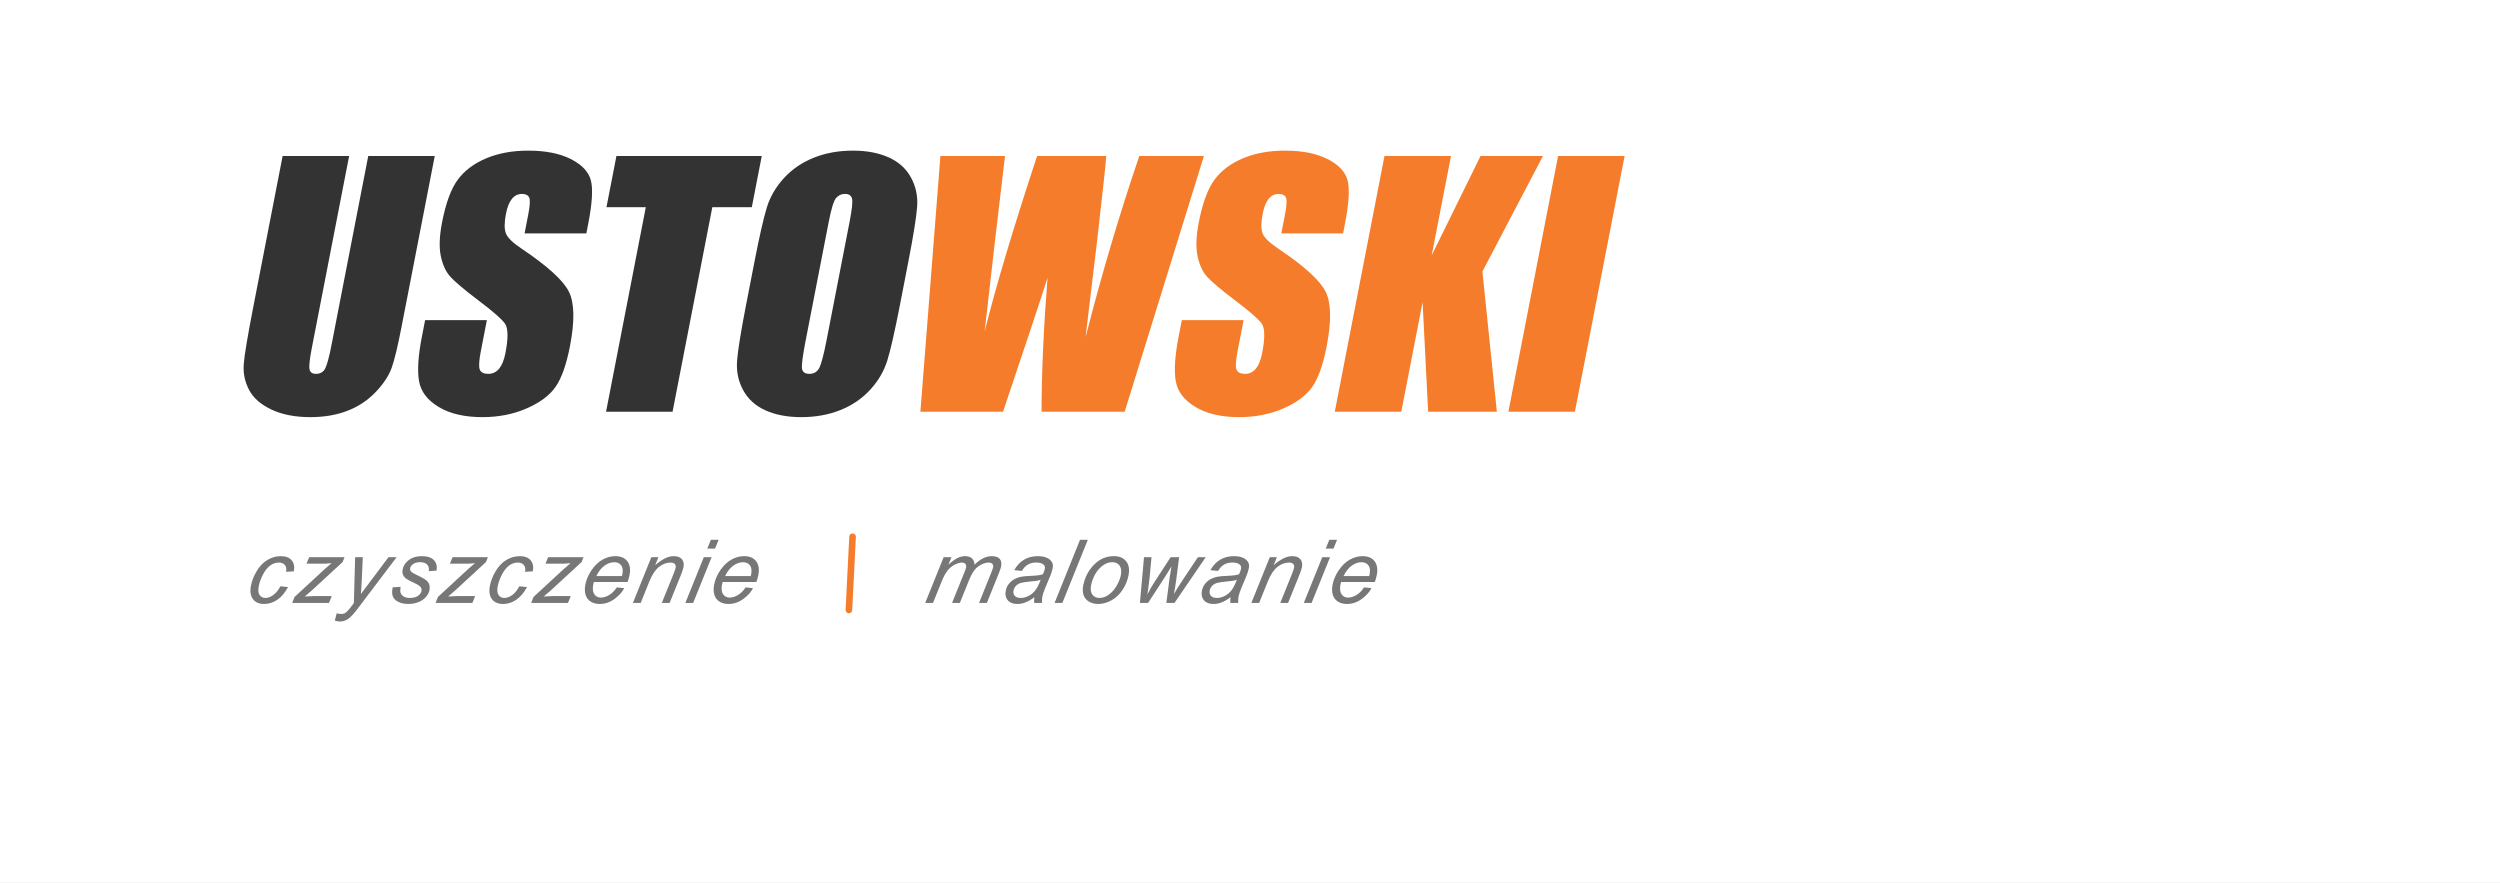
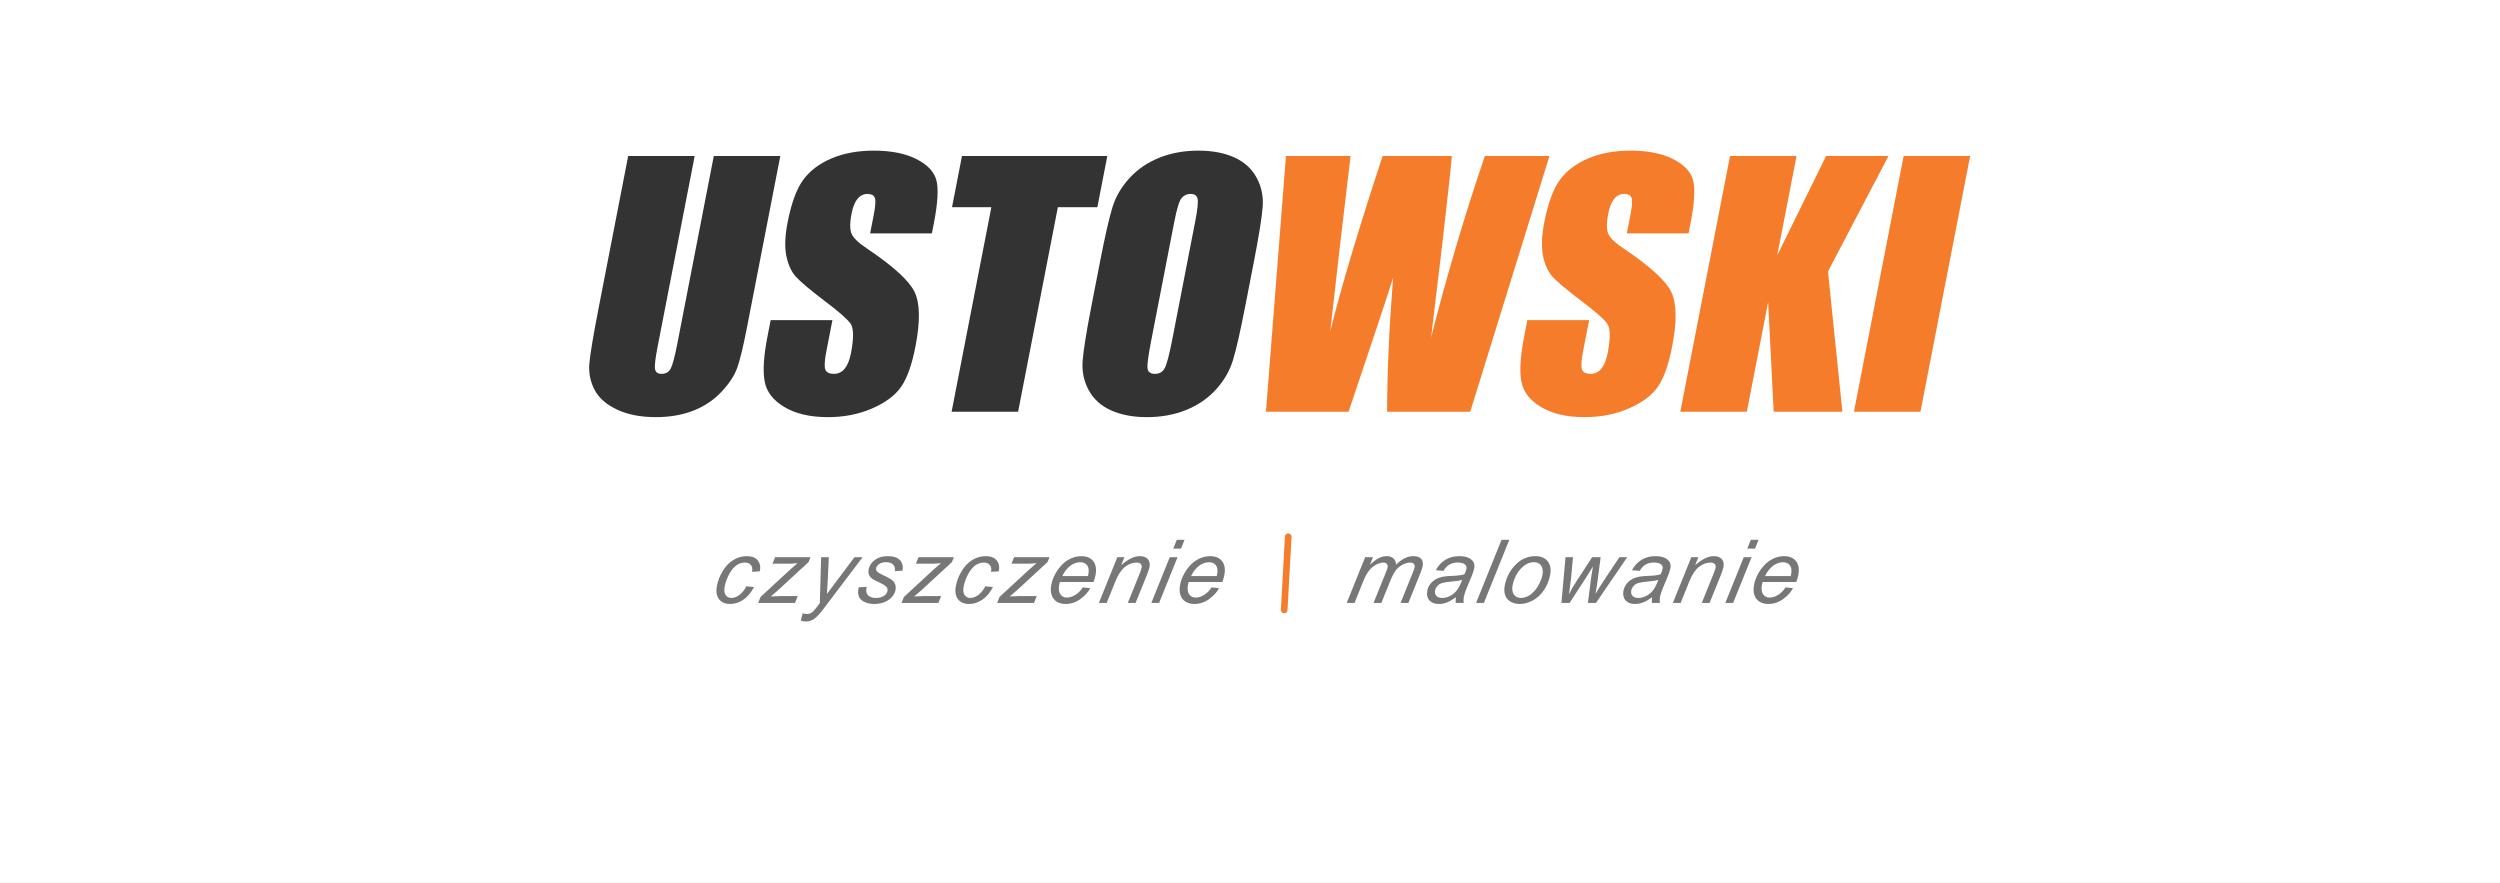
<svg xmlns="http://www.w3.org/2000/svg" viewBox="0 0 680 240">
  <rect width="680" height="240" fill="#ffffff" />
-   <path d="M1041 1619V537Q1041 353 1029.0 278.5Q1017 204 958.0 125.5Q899 47 802.5 6.5Q706 -34 575 -34Q430 -34 319.0 14.0Q208 62 153.0 139.0Q98 216 88.0 301.5Q78 387 78 661V1619H499V405Q499 299 510.5 269.5Q522 240 557 240Q597 240 608.5 272.5Q620 305 620 426V1619Z" transform="matrix(0.042969,0,0.008352,-0.042969,60.00,112.00)" fill="#333333" />
-   <path d="M976 1129H585V1249Q585 1333 570.0 1356.0Q555 1379 520 1379Q482 1379 462.5 1348.0Q443 1317 443 1254Q443 1173 465 1132Q486 1091 584 1033Q865 866 938 759Q1011 652 1011 414Q1011 241 970.5 159.0Q930 77 814.0 21.5Q698 -34 544 -34Q375 -34 255.5 30.0Q136 94 99.0 193.0Q62 292 62 474V580H453V383Q453 292 469.5 266.0Q486 240 528 240Q570 240 590.5 273.0Q611 306 611 371Q611 514 572 558Q532 602 375 705Q218 809 167.0 856.0Q116 903 82.5 986.0Q49 1069 49 1198Q49 1384 96.5 1470.0Q144 1556 250.0 1604.5Q356 1653 506 1653Q670 1653 785.5 1600.0Q901 1547 938.5 1466.5Q976 1386 976 1193Z" transform="matrix(0.042969,0,0.008352,-0.042969,108.12,112.00)" fill="#333333" />
-   <path d="M932 1619V1295H682V0H261V1295H12V1619Z" transform="matrix(0.042969,0,0.008352,-0.042969,153.63,112.00)" fill="#333333" />
-   <path d="M1046 671Q1046 427 1034.5 325.5Q1023 224 962.5 140.0Q902 56 799.0 11.0Q696 -34 559 -34Q429 -34 325.5 8.5Q222 51 159.0 136.0Q96 221 84.0 321.0Q72 421 72 671V948Q72 1192 83.5 1293.5Q95 1395 155.5 1479.0Q216 1563 319.0 1608.0Q422 1653 559 1653Q689 1653 792.5 1610.5Q896 1568 959.0 1483.0Q1022 1398 1034.0 1298.0Q1046 1198 1046 948ZM625 1203Q625 1316 612.5 1347.5Q600 1379 561 1379Q528 1379 510.5 1353.5Q493 1328 493 1203V447Q493 306 504.5 273.0Q516 240 558 240Q601 240 613.0 278.0Q625 316 625 459Z" transform="matrix(0.042969,0,0.008352,-0.042969,194.19,112.00)" fill="#333333" />
-   <path d="M1668 1619 1481 0H955Q883 373 828 848Q803 645 711 0H188L0 1619H409L452 1054L496 509Q519 932 612 1619H1050Q1059 1548 1096 1085L1142 470Q1177 1057 1259 1619Z" transform="matrix(0.042969,0,0.008352,-0.042969,242.27,112.00)" fill="#f57c2a" />
-   <path d="M976 1129H585V1249Q585 1333 570.0 1356.0Q555 1379 520 1379Q482 1379 462.5 1348.0Q443 1317 443 1254Q443 1173 465 1132Q486 1091 584 1033Q865 866 938 759Q1011 652 1011 414Q1011 241 970.5 159.0Q930 77 814.0 21.5Q698 -34 544 -34Q375 -34 255.5 30.0Q136 94 99.0 193.0Q62 292 62 474V580H453V383Q453 292 469.5 266.0Q486 240 528 240Q570 240 590.5 273.0Q611 306 611 371Q611 514 572 558Q532 602 375 705Q218 809 167.0 856.0Q116 903 82.5 986.0Q49 1069 49 1198Q49 1384 96.5 1470.0Q144 1556 250.0 1604.5Q356 1653 506 1653Q670 1653 785.5 1600.0Q901 1547 938.5 1466.5Q976 1386 976 1193Z" transform="matrix(0.042969,0,0.008352,-0.042969,313.95,112.00)" fill="#f57c2a" />
-   <path d="M1087 1619 846 888 1110 0H675L505 694V0H84V1619H505V990L692 1619Z" transform="matrix(0.042969,0,0.008352,-0.042969,359.45,112.00)" fill="#f57c2a" />
-   <path d="M505 1619V0H84V1619Z" transform="matrix(0.042969,0,0.008352,-0.042969,406.67,112.00)" fill="#f57c2a" />
-   <path d="M801 387 982 368Q914 169 788.5 72.5Q663 -24 503 -24Q330 -24 222.5 88.0Q115 200 115 401Q115 575 184.0 743.0Q253 911 381.5 998.5Q510 1086 675 1086Q846 1086 946.0 989.5Q1046 893 1046 734L868 722Q867 823 809.5 880.0Q752 937 658 937Q549 937 469.0 868.0Q389 799 343.5 658.5Q298 518 298 388Q298 252 358.0 184.0Q418 116 506 116Q594 116 674.5 183.0Q755 250 801 387Z" transform="matrix(0.011719,0,0.002278,-0.011719,66.00,164.00)" fill="#777777" />
-   <path d="M40 0 69 140 640 783Q701 851 776 924Q647 911 591 911H196L228 1062H1049L1025 948L449 301Q400 246 303 150Q454 159 510 159H928L895 0Z" transform="matrix(0.011719,0,0.002278,-0.011719,79.00,164.00)" fill="#777777" />
-   <path d="M0 -410 11 -240Q67 -256 120 -256Q175 -256 209 -231Q253 -198 305 -107L363 -3L186 1062H364L444 525Q468 366 485 207L960 1062H1149L472 -141Q374 -317 298.0 -374.0Q222 -431 123 -431Q60 -431 0 -410Z" transform="matrix(0.011719,0,0.002278,-0.011719,92.00,164.00)" fill="#777777" />
-   <path d="M85 363 266 374Q266 296 290.0 241.0Q314 186 378.5 151.0Q443 116 529 116Q649 116 709.0 164.0Q769 212 769 277Q769 324 733 366Q696 408 552.5 469.5Q409 531 369 556Q302 597 268.0 652.5Q234 708 234 780Q234 906 334.0 996.0Q434 1086 614 1086Q814 1086 918.5 993.5Q1023 901 1027 750L850 738Q846 834 782.0 890.0Q718 946 601 946Q507 946 455.0 903.0Q403 860 403 810Q403 760 448 722Q478 696 603 642Q811 552 865 500Q951 417 951 298Q951 219 902.5 143.0Q854 67 754.5 21.5Q655 -24 520 -24Q336 -24 207 67Q78 158 85 363Z" transform="matrix(0.011719,0,0.002278,-0.011719,105.00,164.00)" fill="#777777" />
-   <path d="M40 0 69 140 640 783Q701 851 776 924Q647 911 591 911H196L228 1062H1049L1025 948L449 301Q400 246 303 150Q454 159 510 159H928L895 0Z" transform="matrix(0.011719,0,0.002278,-0.011719,118.00,164.00)" fill="#777777" />
-   <path d="M801 387 982 368Q914 169 788.5 72.5Q663 -24 503 -24Q330 -24 222.5 88.0Q115 200 115 401Q115 575 184.0 743.0Q253 911 381.5 998.5Q510 1086 675 1086Q846 1086 946.0 989.5Q1046 893 1046 734L868 722Q867 823 809.5 880.0Q752 937 658 937Q549 937 469.0 868.0Q389 799 343.5 658.5Q298 518 298 388Q298 252 358.0 184.0Q418 116 506 116Q594 116 674.5 183.0Q755 250 801 387Z" transform="matrix(0.011719,0,0.002278,-0.011719,131.00,164.00)" fill="#777777" />
-   <path d="M40 0 69 140 640 783Q701 851 776 924Q647 911 591 911H196L228 1062H1049L1025 948L449 301Q400 246 303 150Q454 159 510 159H928L895 0Z" transform="matrix(0.011719,0,0.002278,-0.011719,144.00,164.00)" fill="#777777" />
-   <path d="M848 361 1024 343Q986 212 849.5 94.0Q713 -24 524 -24Q406 -24 307.5 30.5Q209 85 157.5 189.0Q106 293 106 426Q106 600 186.5 763.5Q267 927 395.0 1006.5Q523 1086 672 1086Q862 1086 975.5 968.0Q1089 850 1089 646Q1089 568 1075 486H293Q289 455 289 430Q289 281 357.5 202.5Q426 124 525 124Q618 124 708.0 185.0Q798 246 848 361ZM322 624H918Q919 652 919 664Q919 800 851.0 872.5Q783 945 676 945Q560 945 464.5 865.0Q369 785 322 624Z" transform="matrix(0.011719,0,0.002278,-0.011719,157.00,164.00)" fill="#777777" />
-   <path d="M68 0 290 1062H454L415 877Q522 986 615.0 1036.0Q708 1086 805 1086Q934 1086 1007.5 1016.0Q1081 946 1081 829Q1081 770 1055 643L920 0H739L880 673Q901 771 901 818Q901 871 864.5 904.0Q828 937 759 937Q620 937 511.5 837.0Q403 737 352 494L249 0Z" transform="matrix(0.011719,0,0.002278,-0.011719,171.35,164.00)" fill="#777777" />
-   <path d="M325 1261 368 1466H548L505 1261ZM61 0 283 1062H464L242 0Z" transform="matrix(0.011719,0,0.002278,-0.011719,185.70,164.00)" fill="#777777" />
-   <path d="M848 361 1024 343Q986 212 849.5 94.0Q713 -24 524 -24Q406 -24 307.5 30.5Q209 85 157.5 189.0Q106 293 106 426Q106 600 186.5 763.5Q267 927 395.0 1006.5Q523 1086 672 1086Q862 1086 975.5 968.0Q1089 850 1089 646Q1089 568 1075 486H293Q289 455 289 430Q289 281 357.5 202.5Q426 124 525 124Q618 124 708.0 185.0Q798 246 848 361ZM322 624H918Q919 652 919 664Q919 800 851.0 872.5Q783 945 676 945Q560 945 464.5 865.0Q369 785 322 624Z" transform="matrix(0.011719,0,0.002278,-0.011719,192.03,164.00)" fill="#777777" />
-   <line x1="231.9" y1="146.0" x2="230.9" y2="165.9" stroke="#f57c2a" stroke-width="1.8" stroke-linecap="round" />
-   <path d="M67 0 289 1062H470L433 887Q534 1000 613.5 1043.0Q693 1086 786 1086Q885 1086 951.5 1033.5Q1018 981 1039 887Q1120 987 1209.5 1036.5Q1299 1086 1398 1086Q1531 1086 1597.5 1023.0Q1664 960 1664 846Q1664 797 1641 684L1498 0H1317L1463 702Q1482 788 1482 825Q1482 877 1449.0 907.0Q1416 937 1356 937Q1275 937 1191.0 888.0Q1107 839 1060.5 759.5Q1014 680 979 515L871 0H690L840 717Q856 790 856 821Q856 873 823.5 905.0Q791 937 739 937Q662 937 577.5 888.0Q493 839 440.0 751.5Q387 664 353 502L248 0Z" transform="matrix(0.011719,0,0.002278,-0.011719,250.87,164.00)" fill="#777777" />
-   <path d="M784 132Q690 51 603.0 13.5Q516 -24 417 -24Q270 -24 180.0 62.5Q90 149 90 284Q90 373 130.5 441.5Q171 510 238.0 551.5Q305 593 402 611Q463 623 633.5 630.0Q804 637 878 666Q899 740 899 789Q899 852 853 888Q790 938 669 938Q555 938 482.5 887.5Q410 837 377 744L194 760Q250 918 371.5 1002.0Q493 1086 678 1086Q875 1086 990 992Q1078 922 1078 810Q1078 725 1053 613L994 349Q966 223 966 144Q966 94 988 0H805Q790 52 784 132ZM851 538Q813 523 769.5 515.0Q726 507 624 498Q466 484 401.0 462.5Q336 441 303.0 394.0Q270 347 270 290Q270 214 322.5 165.0Q375 116 472 116Q562 116 645.0 163.5Q728 211 776.0 296.0Q824 381 851 538Z" transform="matrix(0.011719,0,0.002278,-0.011719,271.86,164.00)" fill="#777777" />
-   <path d="M54 0 360 1466H541L235 0Z" transform="matrix(0.011719,0,0.002278,-0.011719,286.21,164.00)" fill="#777777" />
-   <path d="M100 403Q100 714 283 918Q434 1086 679 1086Q871 1086 988.5 966.0Q1106 846 1106 642Q1106 459 1032.0 301.5Q958 144 821.5 60.0Q685 -24 534 -24Q410 -24 308.5 29.0Q207 82 153.5 179.0Q100 276 100 403ZM281 421Q281 271 353.0 193.5Q425 116 536 116Q594 116 651.0 139.5Q708 163 757.0 211.0Q806 259 840.5 320.5Q875 382 896 453Q927 552 927 643Q927 787 854.5 866.5Q782 946 672 946Q587 946 517.0 905.5Q447 865 390.5 787.0Q334 709 307.5 605.5Q281 502 281 421Z" transform="matrix(0.011719,0,0.002278,-0.011719,292.54,164.00)" fill="#777777" />
-   <path d="M270 0 159 1062H333L381 585L400 317Q402 287 406 196Q436 298 457.0 352.5Q478 407 524 508L777 1062H974L1009 531Q1017 410 1019 208Q1069 342 1182 580L1410 1062H1591L1072 0H884L844 623Q840 681 838 849Q797 742 741 618L460 0Z" transform="matrix(0.011719,0,0.002278,-0.011719,306.89,164.00)" fill="#777777" />
-   <path d="M784 132Q690 51 603.0 13.5Q516 -24 417 -24Q270 -24 180.0 62.5Q90 149 90 284Q90 373 130.5 441.5Q171 510 238.0 551.5Q305 593 402 611Q463 623 633.5 630.0Q804 637 878 666Q899 740 899 789Q899 852 853 888Q790 938 669 938Q555 938 482.5 887.5Q410 837 377 744L194 760Q250 918 371.5 1002.0Q493 1086 678 1086Q875 1086 990 992Q1078 922 1078 810Q1078 725 1053 613L994 349Q966 223 966 144Q966 94 988 0H805Q790 52 784 132ZM851 538Q813 523 769.5 515.0Q726 507 624 498Q466 484 401.0 462.5Q336 441 303.0 394.0Q270 347 270 290Q270 214 322.5 165.0Q375 116 472 116Q562 116 645.0 163.5Q728 211 776.0 296.0Q824 381 851 538Z" transform="matrix(0.011719,0,0.002278,-0.011719,325.22,164.00)" fill="#777777" />
-   <path d="M68 0 290 1062H454L415 877Q522 986 615.0 1036.0Q708 1086 805 1086Q934 1086 1007.5 1016.0Q1081 946 1081 829Q1081 770 1055 643L920 0H739L880 673Q901 771 901 818Q901 871 864.5 904.0Q828 937 759 937Q620 937 511.5 837.0Q403 737 352 494L249 0Z" transform="matrix(0.011719,0,0.002278,-0.011719,339.57,164.00)" fill="#777777" />
-   <path d="M325 1261 368 1466H548L505 1261ZM61 0 283 1062H464L242 0Z" transform="matrix(0.011719,0,0.002278,-0.011719,353.92,164.00)" fill="#777777" />
-   <path d="M848 361 1024 343Q986 212 849.5 94.0Q713 -24 524 -24Q406 -24 307.5 30.5Q209 85 157.5 189.0Q106 293 106 426Q106 600 186.5 763.5Q267 927 395.0 1006.5Q523 1086 672 1086Q862 1086 975.5 968.0Q1089 850 1089 646Q1089 568 1075 486H293Q289 455 289 430Q289 281 357.5 202.5Q426 124 525 124Q618 124 708.0 185.0Q798 246 848 361ZM322 624H918Q919 652 919 664Q919 800 851.0 872.5Q783 945 676 945Q560 945 464.5 865.0Q369 785 322 624Z" transform="matrix(0.011719,0,0.002278,-0.011719,360.25,164.00)" fill="#777777" />
+   <path d="M1041 1619V537Q1041 353 1029.0 278.5Q1017 204 958.0 125.5Q899 47 802.5 6.5Q706 -34 575 -34Q430 -34 319.0 14.0Q208 62 153.0 139.0Q98 216 88.0 301.5Q78 387 78 661V1619H499V405Q499 299 510.5 269.5Q522 240 557 240Q597 240 608.5 272.5Q620 305 620 426V1619Z" transform="matrix(0.042969,0,0.008352,-0.042969,153.99,112.00)" fill="#333333" />
+   <path d="M976 1129H585V1249Q585 1333 570.0 1356.0Q555 1379 520 1379Q482 1379 462.5 1348.0Q443 1317 443 1254Q443 1173 465 1132Q486 1091 584 1033Q865 866 938 759Q1011 652 1011 414Q1011 241 970.5 159.0Q930 77 814.0 21.5Q698 -34 544 -34Q375 -34 255.5 30.0Q136 94 99.0 193.0Q62 292 62 474V580H453V383Q453 292 469.5 266.0Q486 240 528 240Q570 240 590.5 273.0Q611 306 611 371Q611 514 572 558Q532 602 375 705Q218 809 167.0 856.0Q116 903 82.5 986.0Q49 1069 49 1198Q49 1384 96.5 1470.0Q144 1556 250.0 1604.5Q356 1653 506 1653Q670 1653 785.5 1600.0Q901 1547 938.5 1466.5Q976 1386 976 1193Z" transform="matrix(0.042969,0,0.008352,-0.042969,202.11,112.00)" fill="#333333" />
+   <path d="M932 1619V1295H682V0H261V1295H12V1619Z" transform="matrix(0.042969,0,0.008352,-0.042969,247.62,112.00)" fill="#333333" />
+   <path d="M1046 671Q1046 427 1034.5 325.5Q1023 224 962.5 140.0Q902 56 799.0 11.0Q696 -34 559 -34Q429 -34 325.5 8.5Q222 51 159.0 136.0Q96 221 84.0 321.0Q72 421 72 671V948Q72 1192 83.5 1293.5Q95 1395 155.5 1479.0Q216 1563 319.0 1608.0Q422 1653 559 1653Q689 1653 792.5 1610.5Q896 1568 959.0 1483.0Q1022 1398 1034.0 1298.0Q1046 1198 1046 948ZM625 1203Q625 1316 612.5 1347.5Q600 1379 561 1379Q528 1379 510.5 1353.5Q493 1328 493 1203V447Q493 306 504.5 273.0Q516 240 558 240Q601 240 613.0 278.0Q625 316 625 459Z" transform="matrix(0.042969,0,0.008352,-0.042969,288.18,112.00)" fill="#333333" />
+   <path d="M1668 1619 1481 0H955Q883 373 828 848Q803 645 711 0H188L0 1619H409L452 1054L496 509Q519 932 612 1619H1050Q1059 1548 1096 1085L1142 470Q1177 1057 1259 1619Z" transform="matrix(0.042969,0,0.008352,-0.042969,336.26,112.00)" fill="#f57c2a" />
+   <path d="M976 1129H585V1249Q585 1333 570.0 1356.0Q555 1379 520 1379Q482 1379 462.5 1348.0Q443 1317 443 1254Q443 1173 465 1132Q486 1091 584 1033Q865 866 938 759Q1011 652 1011 414Q1011 241 970.5 159.0Q930 77 814.0 21.5Q698 -34 544 -34Q375 -34 255.5 30.0Q136 94 99.0 193.0Q62 292 62 474V580H453V383Q453 292 469.5 266.0Q486 240 528 240Q570 240 590.5 273.0Q611 306 611 371Q611 514 572 558Q532 602 375 705Q218 809 167.0 856.0Q116 903 82.5 986.0Q49 1069 49 1198Q49 1384 96.5 1470.0Q144 1556 250.0 1604.5Q356 1653 506 1653Q670 1653 785.5 1600.0Q901 1547 938.5 1466.5Q976 1386 976 1193Z" transform="matrix(0.042969,0,0.008352,-0.042969,407.93,112.00)" fill="#f57c2a" />
+   <path d="M1087 1619 846 888 1110 0H675L505 694V0H84V1619H505V990L692 1619Z" transform="matrix(0.042969,0,0.008352,-0.042969,453.44,112.00)" fill="#f57c2a" />
+   <path d="M505 1619V0H84V1619Z" transform="matrix(0.042969,0,0.008352,-0.042969,500.66,112.00)" fill="#f57c2a" />
+   <path d="M801 387 982 368Q914 169 788.5 72.5Q663 -24 503 -24Q330 -24 222.5 88.0Q115 200 115 401Q115 575 184.0 743.0Q253 911 381.5 998.5Q510 1086 675 1086Q846 1086 946.0 989.5Q1046 893 1046 734L868 722Q867 823 809.5 880.0Q752 937 658 937Q549 937 469.0 868.0Q389 799 343.5 658.5Q298 518 298 388Q298 252 358.0 184.0Q418 116 506 116Q594 116 674.5 183.0Q755 250 801 387Z" transform="matrix(0.011719,0,0.002278,-0.011719,192.75,164.00)" fill="#777777" />
+   <path d="M40 0 69 140 640 783Q701 851 776 924Q647 911 591 911H196L228 1062H1049L1025 948L449 301Q400 246 303 150Q454 159 510 159H928L895 0Z" transform="matrix(0.011719,0,0.002278,-0.011719,205.75,164.00)" fill="#777777" />
+   <path d="M0 -410 11 -240Q67 -256 120 -256Q175 -256 209 -231Q253 -198 305 -107L363 -3L186 1062H364L444 525Q468 366 485 207L960 1062H1149L472 -141Q374 -317 298.0 -374.0Q222 -431 123 -431Q60 -431 0 -410Z" transform="matrix(0.011719,0,0.002278,-0.011719,218.75,164.00)" fill="#777777" />
+   <path d="M85 363 266 374Q266 296 290.0 241.0Q314 186 378.5 151.0Q443 116 529 116Q649 116 709.0 164.0Q769 212 769 277Q769 324 733 366Q696 408 552.5 469.5Q409 531 369 556Q302 597 268.0 652.5Q234 708 234 780Q234 906 334.0 996.0Q434 1086 614 1086Q814 1086 918.5 993.5Q1023 901 1027 750L850 738Q846 834 782.0 890.0Q718 946 601 946Q507 946 455.0 903.0Q403 860 403 810Q403 760 448 722Q478 696 603 642Q811 552 865 500Q951 417 951 298Q951 219 902.5 143.0Q854 67 754.5 21.5Q655 -24 520 -24Q336 -24 207 67Q78 158 85 363Z" transform="matrix(0.011719,0,0.002278,-0.011719,231.75,164.00)" fill="#777777" />
+   <path d="M40 0 69 140 640 783Q701 851 776 924Q647 911 591 911H196L228 1062H1049L1025 948L449 301Q400 246 303 150Q454 159 510 159H928L895 0Z" transform="matrix(0.011719,0,0.002278,-0.011719,244.75,164.00)" fill="#777777" />
+   <path d="M801 387 982 368Q914 169 788.5 72.5Q663 -24 503 -24Q330 -24 222.5 88.0Q115 200 115 401Q115 575 184.0 743.0Q253 911 381.5 998.5Q510 1086 675 1086Q846 1086 946.0 989.5Q1046 893 1046 734L868 722Q867 823 809.5 880.0Q752 937 658 937Q549 937 469.0 868.0Q389 799 343.5 658.5Q298 518 298 388Q298 252 358.0 184.0Q418 116 506 116Q594 116 674.5 183.0Q755 250 801 387Z" transform="matrix(0.011719,0,0.002278,-0.011719,257.75,164.00)" fill="#777777" />
+   <path d="M40 0 69 140 640 783Q701 851 776 924Q647 911 591 911H196L228 1062H1049L1025 948L449 301Q400 246 303 150Q454 159 510 159H928L895 0Z" transform="matrix(0.011719,0,0.002278,-0.011719,270.75,164.00)" fill="#777777" />
+   <path d="M848 361 1024 343Q986 212 849.5 94.0Q713 -24 524 -24Q406 -24 307.5 30.5Q209 85 157.5 189.0Q106 293 106 426Q106 600 186.5 763.5Q267 927 395.0 1006.5Q523 1086 672 1086Q862 1086 975.5 968.0Q1089 850 1089 646Q1089 568 1075 486H293Q289 455 289 430Q289 281 357.5 202.5Q426 124 525 124Q618 124 708.0 185.0Q798 246 848 361ZM322 624H918Q919 652 919 664Q919 800 851.0 872.5Q783 945 676 945Q560 945 464.5 865.0Q369 785 322 624Z" transform="matrix(0.011719,0,0.002278,-0.011719,283.75,164.00)" fill="#777777" />
+   <path d="M68 0 290 1062H454L415 877Q522 986 615.0 1036.0Q708 1086 805 1086Q934 1086 1007.5 1016.0Q1081 946 1081 829Q1081 770 1055 643L920 0H739L880 673Q901 771 901 818Q901 871 864.5 904.0Q828 937 759 937Q620 937 511.5 837.0Q403 737 352 494L249 0Z" transform="matrix(0.011719,0,0.002278,-0.011719,298.10,164.00)" fill="#777777" />
+   <path d="M325 1261 368 1466H548L505 1261ZM61 0 283 1062H464L242 0Z" transform="matrix(0.011719,0,0.002278,-0.011719,312.44,164.00)" fill="#777777" />
+   <path d="M848 361 1024 343Q986 212 849.5 94.0Q713 -24 524 -24Q406 -24 307.5 30.5Q209 85 157.5 189.0Q106 293 106 426Q106 600 186.5 763.5Q267 927 395.0 1006.5Q523 1086 672 1086Q862 1086 975.5 968.0Q1089 850 1089 646Q1089 568 1075 486H293Q289 455 289 430Q289 281 357.5 202.5Q426 124 525 124Q618 124 708.0 185.0Q798 246 848 361ZM322 624H918Q919 652 919 664Q919 800 851.0 872.5Q783 945 676 945Q560 945 464.5 865.0Q369 785 322 624Z" transform="matrix(0.011719,0,0.002278,-0.011719,318.78,164.00)" fill="#777777" />
+   <line x1="350.4" y1="146.0" x2="349.3" y2="165.9" stroke="#f57c2a" stroke-width="1.8" stroke-linecap="round" />
+   <path d="M67 0 289 1062H470L433 887Q534 1000 613.5 1043.0Q693 1086 786 1086Q885 1086 951.5 1033.5Q1018 981 1039 887Q1120 987 1209.5 1036.5Q1299 1086 1398 1086Q1531 1086 1597.5 1023.0Q1664 960 1664 846Q1664 797 1641 684L1498 0H1317L1463 702Q1482 788 1482 825Q1482 877 1449.0 907.0Q1416 937 1356 937Q1275 937 1191.0 888.0Q1107 839 1060.5 759.5Q1014 680 979 515L871 0H690L840 717Q856 790 856 821Q856 873 823.5 905.0Q791 937 739 937Q662 937 577.5 888.0Q493 839 440.0 751.5Q387 664 353 502L248 0Z" transform="matrix(0.011719,0,0.002278,-0.011719,365.52,164.00)" fill="#777777" />
+   <path d="M784 132Q690 51 603.0 13.5Q516 -24 417 -24Q270 -24 180.0 62.5Q90 149 90 284Q90 373 130.5 441.5Q171 510 238.0 551.5Q305 593 402 611Q463 623 633.5 630.0Q804 637 878 666Q899 740 899 789Q899 852 853 888Q790 938 669 938Q555 938 482.5 887.5Q410 837 377 744L194 760Q250 918 371.5 1002.0Q493 1086 678 1086Q875 1086 990 992Q1078 922 1078 810Q1078 725 1053 613L994 349Q966 223 966 144Q966 94 988 0H805Q790 52 784 132ZM851 538Q813 523 769.5 515.0Q726 507 624 498Q466 484 401.0 462.5Q336 441 303.0 394.0Q270 347 270 290Q270 214 322.5 165.0Q375 116 472 116Q562 116 645.0 163.5Q728 211 776.0 296.0Q824 381 851 538Z" transform="matrix(0.011719,0,0.002278,-0.011719,386.52,164.00)" fill="#777777" />
+   <path d="M54 0 360 1466H541L235 0Z" transform="matrix(0.011719,0,0.002278,-0.011719,400.86,164.00)" fill="#777777" />
+   <path d="M100 403Q100 714 283 918Q434 1086 679 1086Q871 1086 988.5 966.0Q1106 846 1106 642Q1106 459 1032.0 301.5Q958 144 821.5 60.0Q685 -24 534 -24Q410 -24 308.5 29.0Q207 82 153.5 179.0Q100 276 100 403ZM281 421Q281 271 353.0 193.5Q425 116 536 116Q594 116 651.0 139.5Q708 163 757.0 211.0Q806 259 840.5 320.5Q875 382 896 453Q927 552 927 643Q927 787 854.5 866.5Q782 946 672 946Q587 946 517.0 905.5Q447 865 390.5 787.0Q334 709 307.5 605.5Q281 502 281 421Z" transform="matrix(0.011719,0,0.002278,-0.011719,407.20,164.00)" fill="#777777" />
+   <path d="M270 0 159 1062H333L381 585L400 317Q402 287 406 196Q436 298 457.0 352.5Q478 407 524 508L777 1062H974L1009 531Q1017 410 1019 208Q1069 342 1182 580L1410 1062H1591L1072 0H884L844 623Q840 681 838 849Q797 742 741 618L460 0Z" transform="matrix(0.011719,0,0.002278,-0.011719,421.54,164.00)" fill="#777777" />
+   <path d="M784 132Q690 51 603.0 13.5Q516 -24 417 -24Q270 -24 180.0 62.5Q90 149 90 284Q90 373 130.5 441.5Q171 510 238.0 551.5Q305 593 402 611Q463 623 633.5 630.0Q804 637 878 666Q899 740 899 789Q899 852 853 888Q790 938 669 938Q555 938 482.5 887.5Q410 837 377 744L194 760Q250 918 371.5 1002.0Q493 1086 678 1086Q875 1086 990 992Q1078 922 1078 810Q1078 725 1053 613L994 349Q966 223 966 144Q966 94 988 0H805Q790 52 784 132ZM851 538Q813 523 769.5 515.0Q726 507 624 498Q466 484 401.0 462.5Q336 441 303.0 394.0Q270 347 270 290Q270 214 322.5 165.0Q375 116 472 116Q562 116 645.0 163.5Q728 211 776.0 296.0Q824 381 851 538Z" transform="matrix(0.011719,0,0.002278,-0.011719,439.88,164.00)" fill="#777777" />
+   <path d="M68 0 290 1062H454L415 877Q522 986 615.0 1036.0Q708 1086 805 1086Q934 1086 1007.5 1016.0Q1081 946 1081 829Q1081 770 1055 643L920 0H739L880 673Q901 771 901 818Q901 871 864.5 904.0Q828 937 759 937Q620 937 511.5 837.0Q403 737 352 494L249 0Z" transform="matrix(0.011719,0,0.002278,-0.011719,454.22,164.00)" fill="#777777" />
+   <path d="M325 1261 368 1466H548L505 1261ZM61 0 283 1062H464L242 0Z" transform="matrix(0.011719,0,0.002278,-0.011719,468.57,164.00)" fill="#777777" />
+   <path d="M848 361 1024 343Q986 212 849.5 94.0Q713 -24 524 -24Q406 -24 307.5 30.5Q209 85 157.5 189.0Q106 293 106 426Q106 600 186.5 763.5Q267 927 395.0 1006.5Q523 1086 672 1086Q862 1086 975.5 968.0Q1089 850 1089 646Q1089 568 1075 486H293Q289 455 289 430Q289 281 357.5 202.5Q426 124 525 124Q618 124 708.0 185.0Q798 246 848 361ZM322 624H918Q919 652 919 664Q919 800 851.0 872.5Q783 945 676 945Q560 945 464.5 865.0Q369 785 322 624Z" transform="matrix(0.011719,0,0.002278,-0.011719,474.90,164.00)" fill="#777777" />
</svg>
